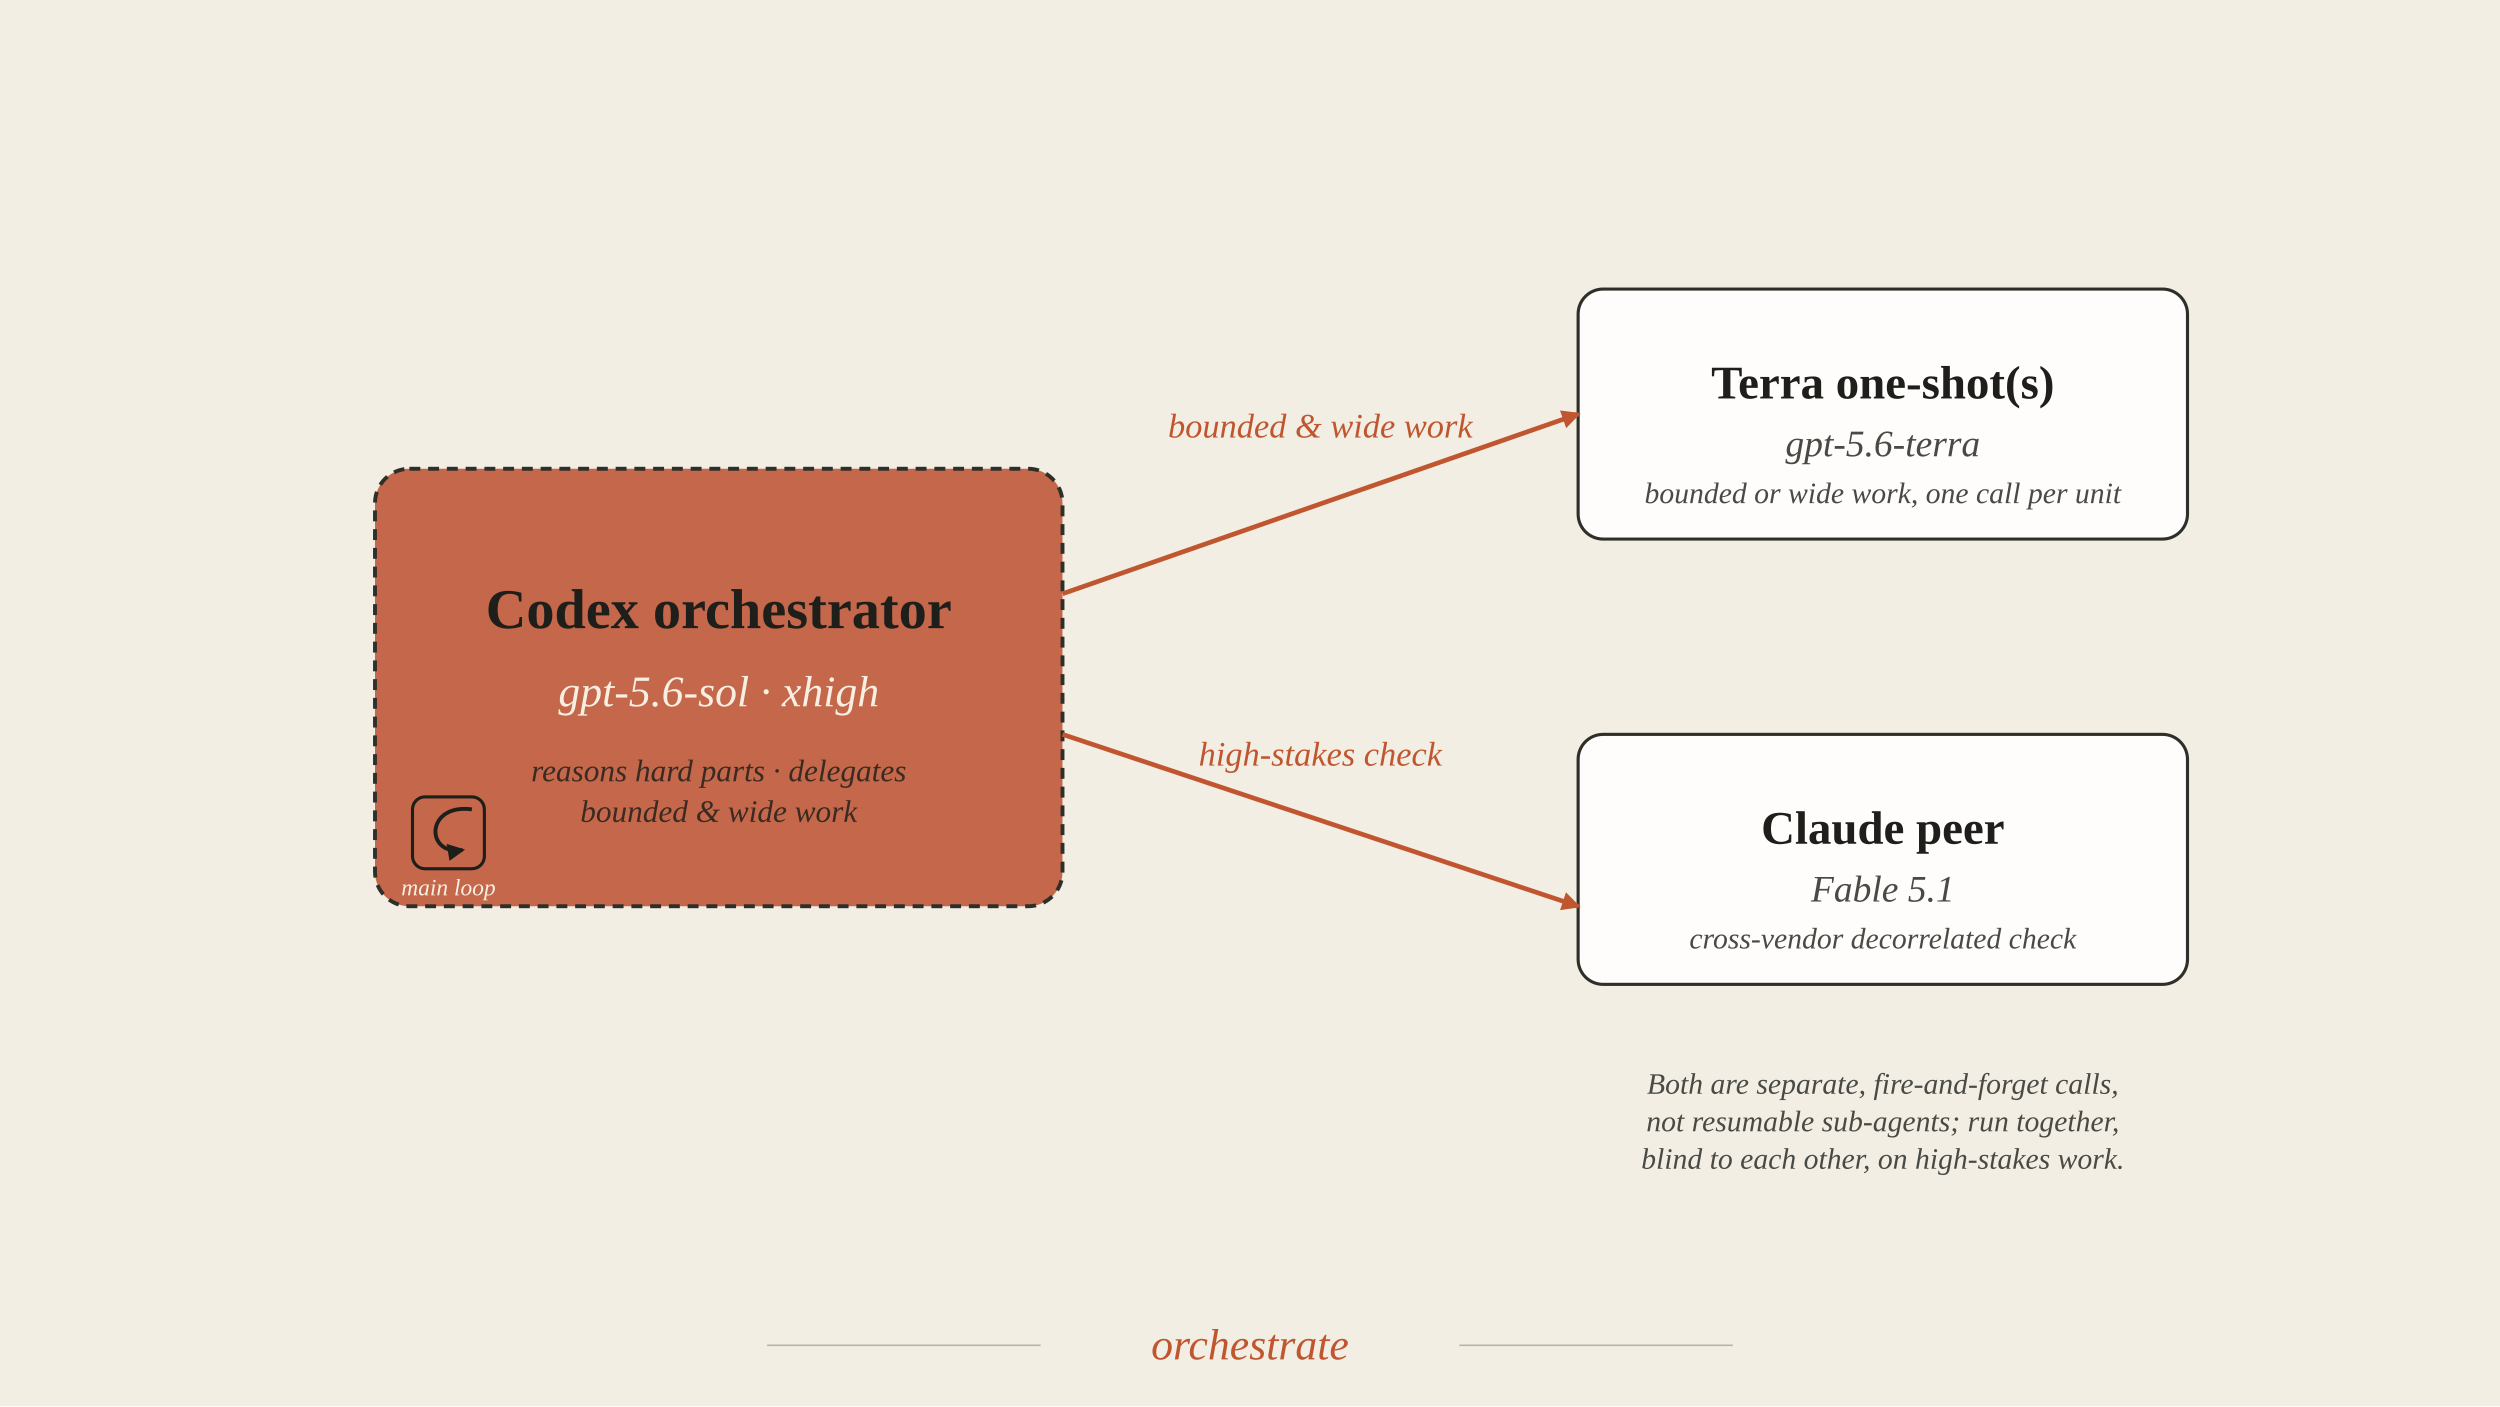
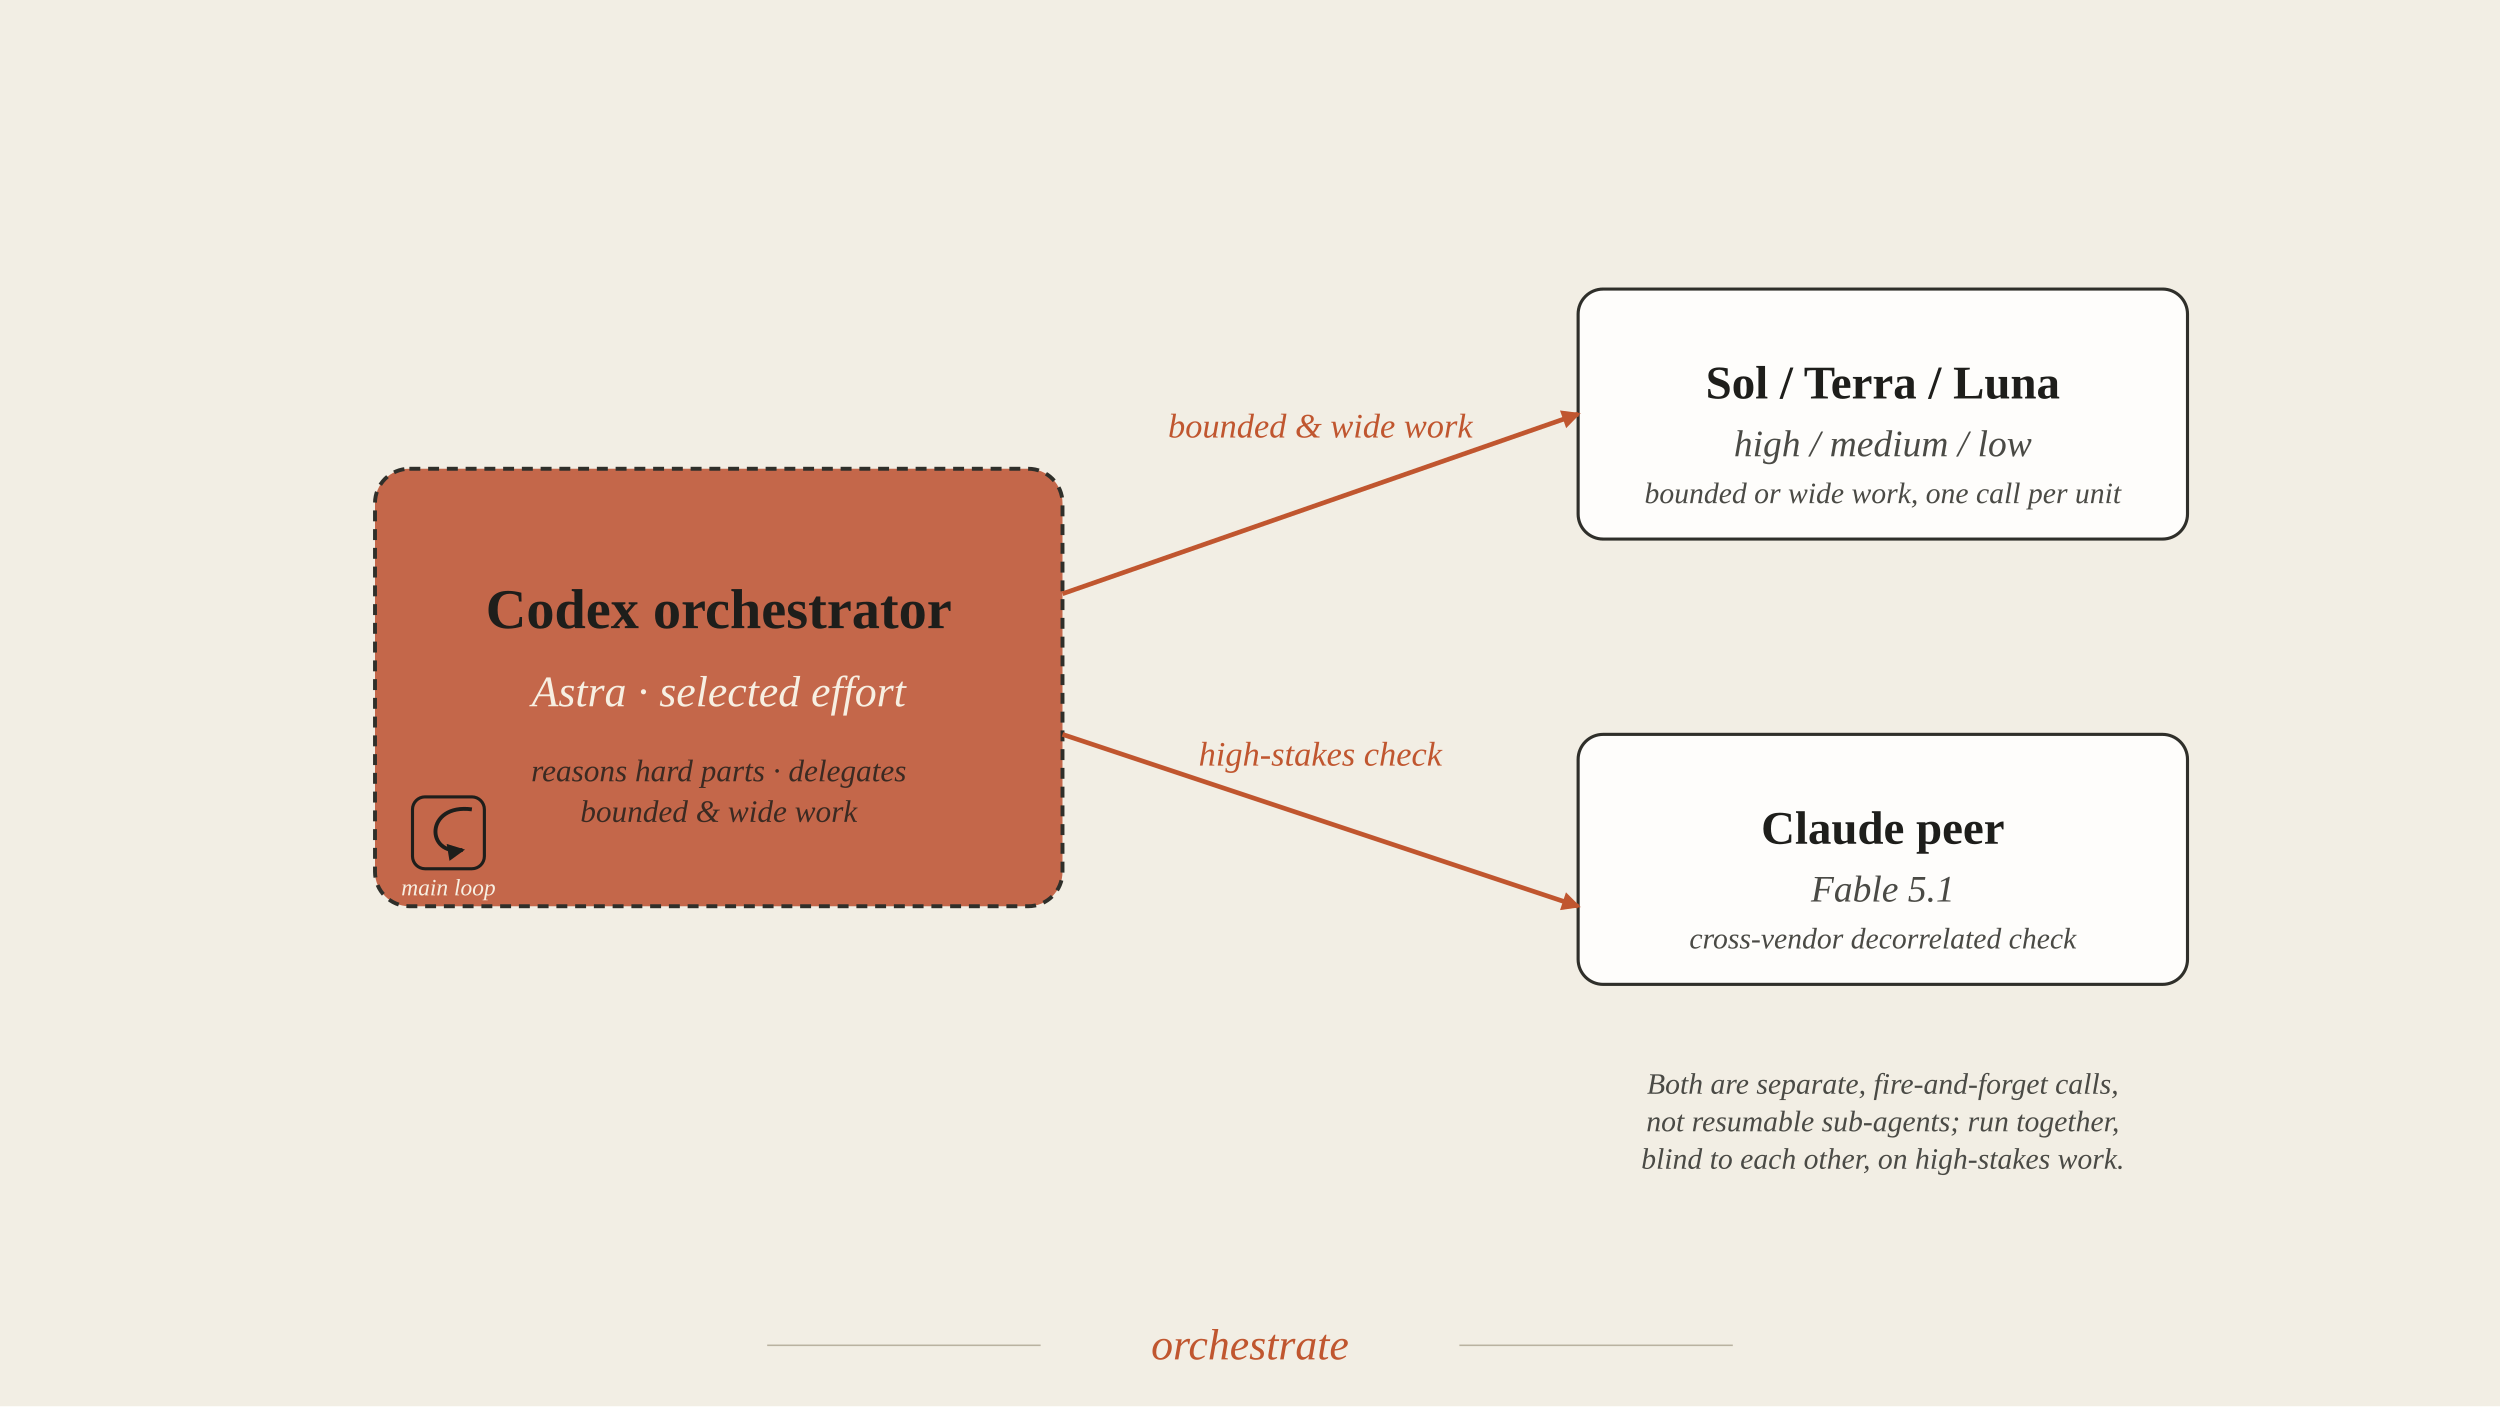
<svg xmlns="http://www.w3.org/2000/svg" viewBox="0 0 1600 900" width="1600" height="900" role="img">
  <defs>
    <marker id="ah-o" viewBox="0 0 10 10" refX="8.5" refY="5" markerWidth="12" markerHeight="12" orient="auto" markerUnits="userSpaceOnUse">
      <path d="M0,0 L10,5 L0,10 z" fill="#C0562F" />
    </marker>
    <marker id="ah-k" viewBox="0 0 10 10" refX="8.5" refY="5" markerWidth="11" markerHeight="11" orient="auto" markerUnits="userSpaceOnUse">
      <path d="M0,0 L10,5 L0,10 z" fill="#1E1E1B" />
    </marker>
  </defs>
  <rect x="0" y="0" width="1600" height="900" fill="#F2EEE4" />
  <rect x="240" y="300" width="440" height="280" rx="22" ry="22" fill="#C4674A" stroke="#2F2F2A" stroke-width="2.5" stroke-dasharray="7 5" />
  <text x="460" y="402" font-family="Georgia, 'Times New Roman', serif" font-size="36" fill="#1E1E1B" font-weight="bold" text-anchor="middle">Codex orchestrator</text>
-   <text x="460" y="452" font-family="Georgia, 'Times New Roman', serif" font-size="28" fill="#F7EFE2" font-style="italic" text-anchor="middle">gpt-5.6-sol · xhigh</text>
+   <text x="460" y="452" font-family="Georgia, 'Times New Roman', serif" font-size="28" fill="#F7EFE2" font-style="italic" text-anchor="middle">Astra · selected effort</text>
  <text x="460" y="500" font-family="Georgia, 'Times New Roman', serif" font-size="20" fill="#3B2A22" font-style="italic" text-anchor="middle">reasons hard parts · delegates</text>
  <text x="460" y="526" font-family="Georgia, 'Times New Roman', serif" font-size="20" fill="#3B2A22" font-style="italic" text-anchor="middle">bounded &amp; wide work</text>
  <rect x="264" y="510" width="46" height="46" rx="8" ry="8" fill="none" stroke="#1E1E1B" stroke-width="2" />
  <path d="M 302 518 C 272 514, 272 548, 296 544" fill="none" stroke="#1E1E1B" stroke-width="2.5" marker-end="url(#ah-k)" />
  <text x="287" y="573" font-family="Georgia, 'Times New Roman', serif" font-size="15" fill="#F7EFE2" font-style="italic" text-anchor="middle">main loop</text>
  <rect x="1010" y="185" width="390" height="160" rx="16" ry="16" fill="#FEFDFB" stroke="#2F2F2A" stroke-width="2" />
-   <text x="1205" y="255" font-family="Georgia, 'Times New Roman', serif" font-size="30" fill="#1E1E1B" font-weight="bold" text-anchor="middle">Terra one-shot(s)</text>
-   <text x="1205" y="292" font-family="Georgia, 'Times New Roman', serif" font-size="24" fill="#4A4A45" font-style="italic" text-anchor="middle">gpt-5.6-terra</text>
+   <text x="1205" y="255" font-family="Georgia, 'Times New Roman', serif" font-size="30" fill="#1E1E1B" font-weight="bold" text-anchor="middle">Sol / Terra / Luna</text>
+   <text x="1205" y="292" font-family="Georgia, 'Times New Roman', serif" font-size="24" fill="#4A4A45" font-style="italic" text-anchor="middle">high / medium / low</text>
  <text x="1205" y="322" font-family="Georgia, 'Times New Roman', serif" font-size="19" fill="#4A4A45" font-style="italic" text-anchor="middle">bounded or wide work, one call per unit</text>
  <rect x="1010" y="470" width="390" height="160" rx="16" ry="16" fill="#FEFDFB" stroke="#2F2F2A" stroke-width="2" />
  <text x="1205" y="540" font-family="Georgia, 'Times New Roman', serif" font-size="30" fill="#1E1E1B" font-weight="bold" text-anchor="middle">Claude peer</text>
  <text x="1205" y="577" font-family="Georgia, 'Times New Roman', serif" font-size="24" fill="#4A4A45" font-style="italic" text-anchor="middle">Fable 5.1</text>
  <text x="1205" y="607" font-family="Georgia, 'Times New Roman', serif" font-size="19" fill="#4A4A45" font-style="italic" text-anchor="middle">cross-vendor decorrelated check</text>
  <line x1="680" y1="380" x2="1010" y2="265" stroke="#C0562F" stroke-width="3" marker-end="url(#ah-o)" />
  <line x1="680" y1="470" x2="1010" y2="580" stroke="#C0562F" stroke-width="3" marker-end="url(#ah-o)" />
  <text x="845" y="280" font-family="Georgia, 'Times New Roman', serif" font-size="22" fill="#C0562F" font-style="italic" text-anchor="middle">bounded &amp; wide work</text>
  <text x="845" y="490" font-family="Georgia, 'Times New Roman', serif" font-size="22" fill="#C0562F" font-style="italic" text-anchor="middle">high-stakes check</text>
  <text x="1205" y="700" font-family="Georgia, 'Times New Roman', serif" font-size="19" fill="#4A4A45" font-style="italic" text-anchor="middle">Both are separate, fire-and-forget calls,</text>
  <text x="1205" y="724" font-family="Georgia, 'Times New Roman', serif" font-size="19" fill="#4A4A45" font-style="italic" text-anchor="middle">not resumable sub-agents; run together,</text>
  <text x="1205" y="748" font-family="Georgia, 'Times New Roman', serif" font-size="19" fill="#4A4A45" font-style="italic" text-anchor="middle">blind to each other, on high-stakes work.</text>
  <line x1="491" y1="861" x2="666" y2="861" stroke="#B9B2A0" stroke-width="1" />
  <line x1="934" y1="861" x2="1109" y2="861" stroke="#B9B2A0" stroke-width="1" />
  <text x="800" y="870" font-family="Georgia, 'Times New Roman', serif" font-size="28" fill="#C0562F" font-style="italic" text-anchor="middle">orchestrate</text>
</svg>
